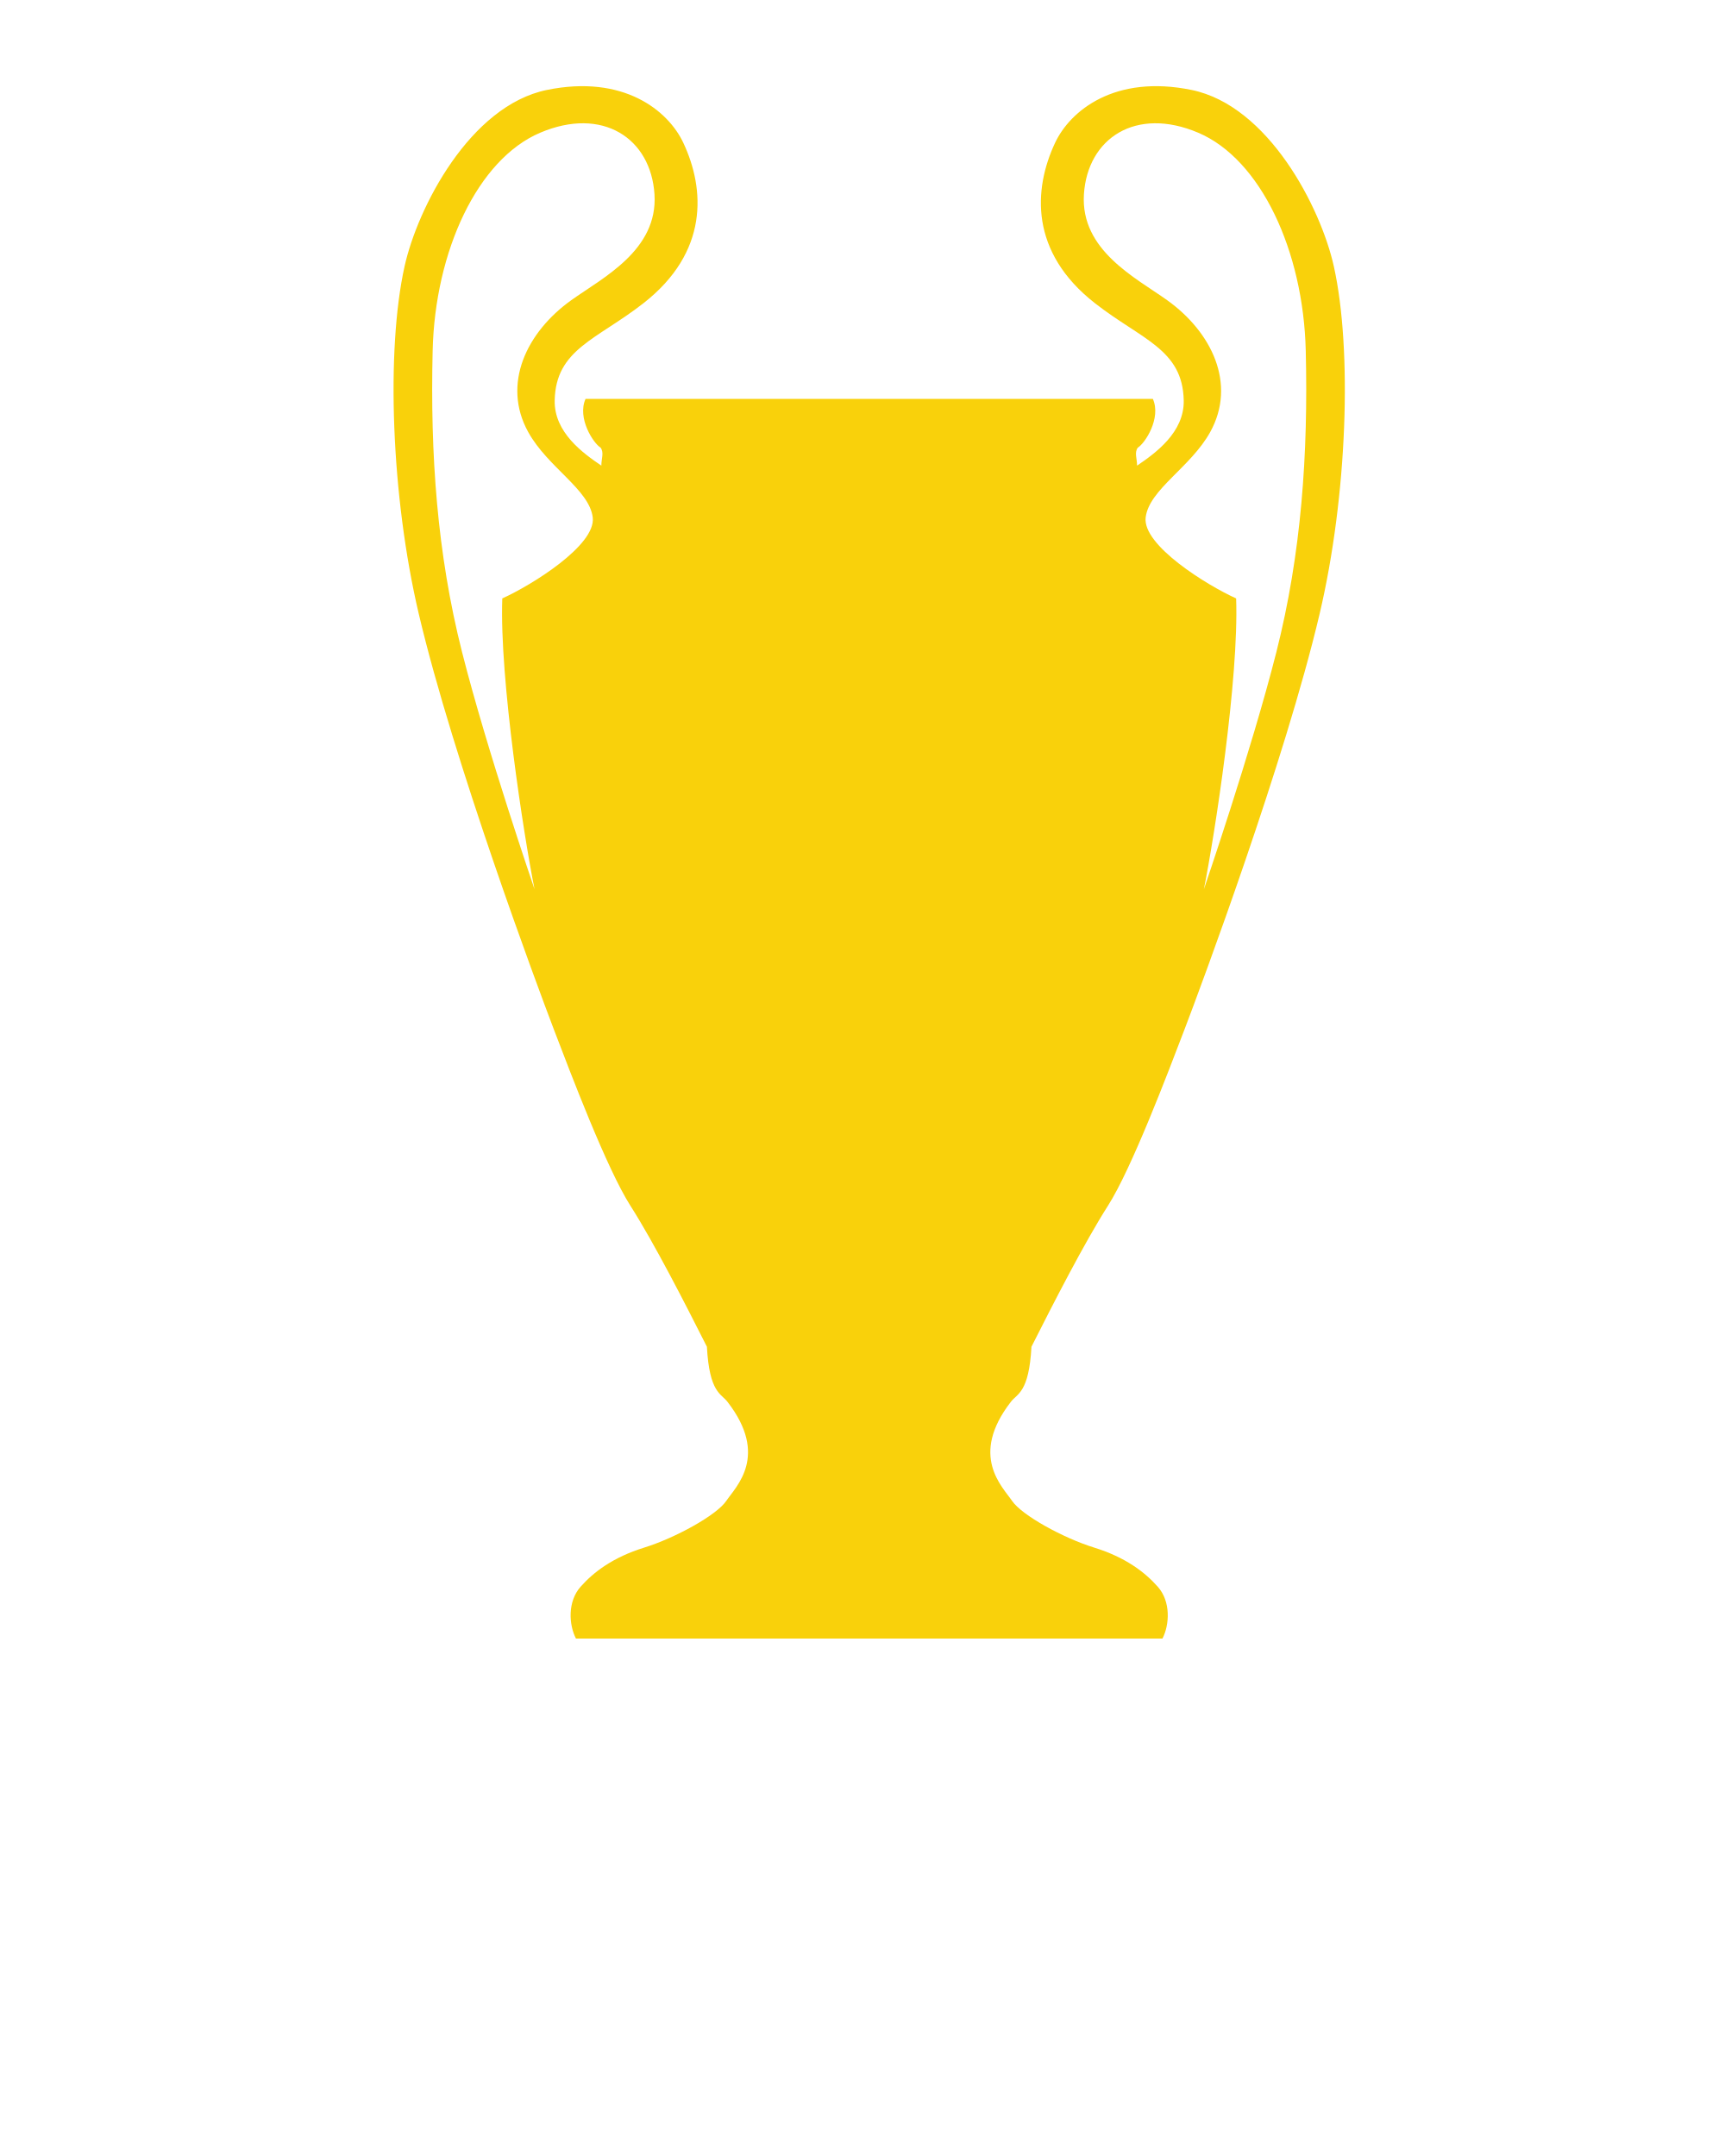
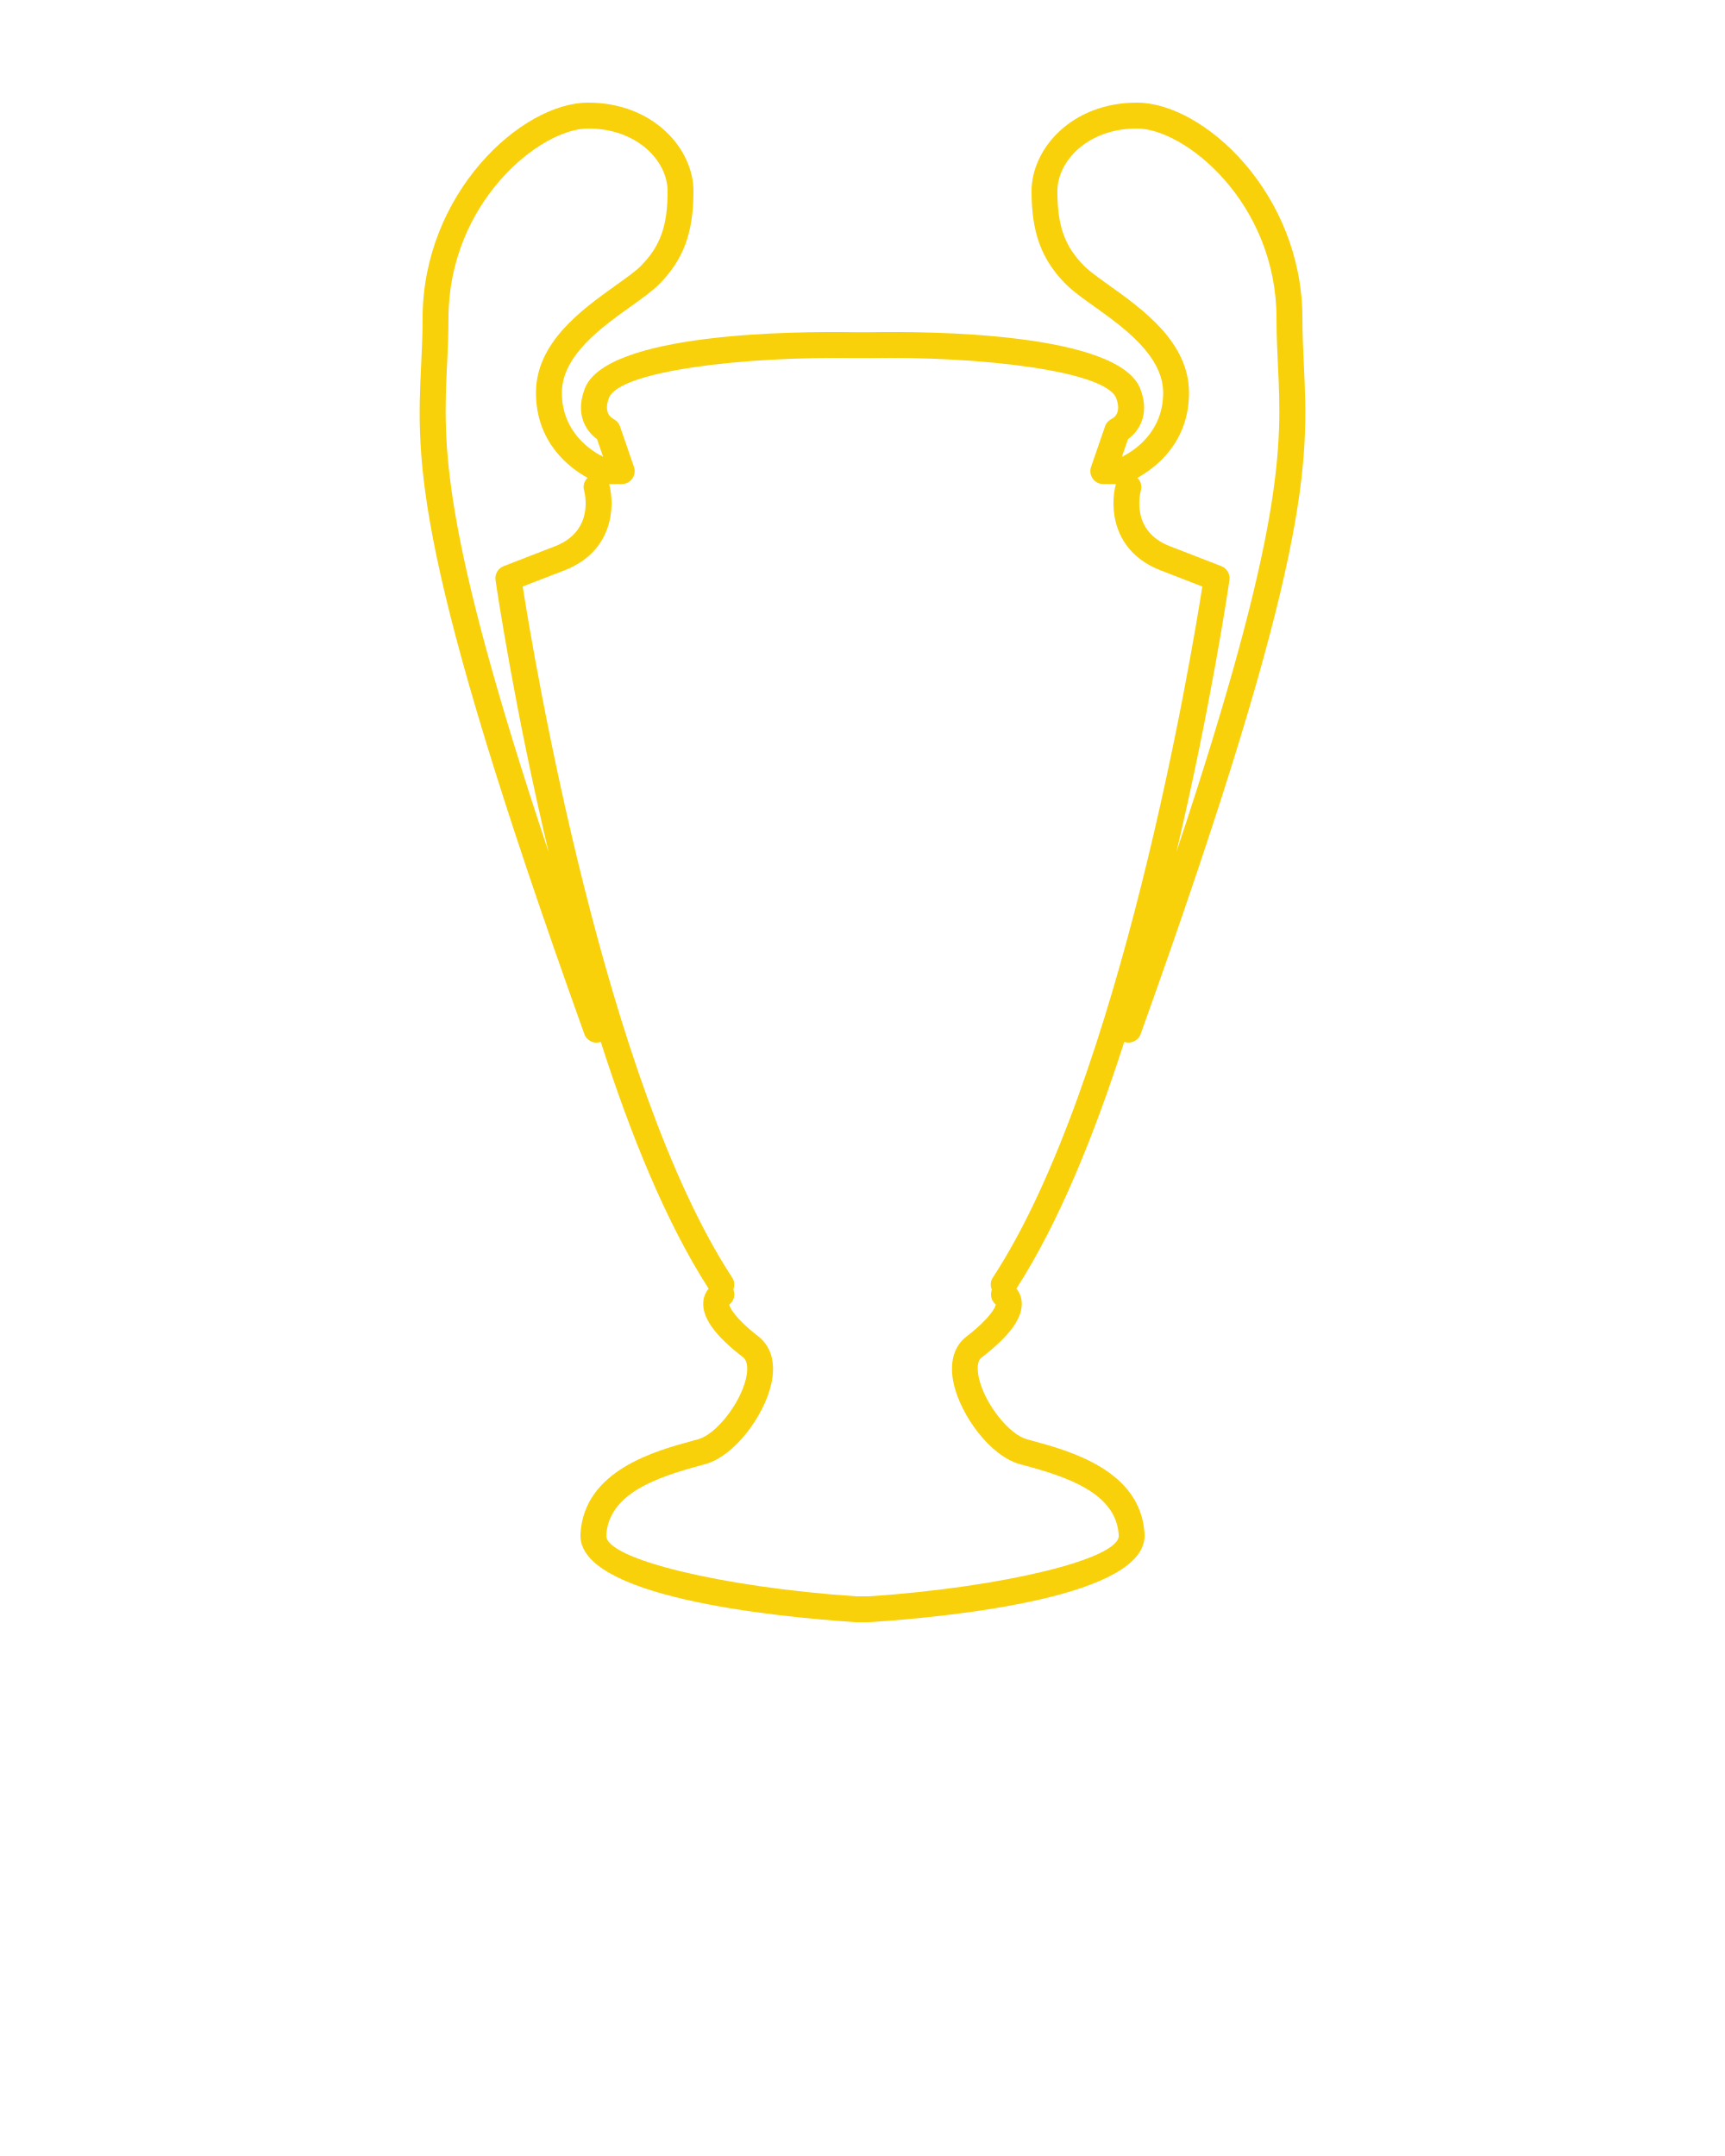
- <svg xmlns="http://www.w3.org/2000/svg" version="1.1" x="0px" y="0px" viewBox="0 0 100 125" enable-background="new 0 0 100 100" xml:space="preserve">
-   <path fill="#f9d10b" d="M77.323,15.438c-0.757-3.407-3.789-9.306-8.242-10.222c-4.454-0.916-7.043,1.2-7.918,3.067  c-1.258,2.684-1.481,6.336,2.319,9.302c2.704,2.111,5.074,2.658,5.14,5.623c0.041,1.873-1.666,3.081-2.705,3.788  c0-0.417-0.167-0.75,0.041-1.041c0.417-0.25,1.373-1.706,0.874-2.83c-1.227,0-31.659,0-32.887,0c-0.499,1.124,0.458,2.58,0.874,2.83  c0.208,0.292,0.042,0.625,0.042,1.041c-1.04-0.707-2.747-1.915-2.705-3.788c0.066-2.965,2.435-3.512,5.139-5.623  c3.801-2.966,3.578-6.619,2.319-9.302c-0.875-1.867-3.464-3.982-7.917-3.067c-4.454,0.916-7.485,6.814-8.243,10.222  c-1.079,4.857-0.784,13.332,0.825,20.163c2,8.493,6.867,21.568,7.834,24.097s3.059,8.053,4.432,10.207  c1.374,2.153,3.166,5.661,4.435,8.176c0.146,2.686,0.831,2.711,1.196,3.198c2.417,3.126,0.489,4.908-0.073,5.739  c-0.562,0.83-2.954,2.148-4.761,2.709c-1.807,0.562-2.93,1.417-3.687,2.271S32.973,94.195,33.388,95c0.802,0,33.176,0,34.001,0  c0.415-0.805,0.488-2.147-0.269-3.002s-1.88-1.71-3.687-2.271c-1.808-0.561-4.199-1.879-4.762-2.709  c-0.562-0.831-2.49-2.613-0.073-5.739c0.366-0.487,1.051-0.513,1.197-3.198c1.269-2.515,3.061-6.022,4.435-8.176  c1.373-2.154,3.465-7.679,4.432-10.207c0.968-2.528,5.835-15.604,7.835-24.097C78.106,28.77,78.402,20.295,77.323,15.438z   M29.118,34.695c-0.167,4.661,1.245,13.738,1.869,16.859c0,0-2.743-7.995-4.199-13.738c-1.457-5.743-1.85-11.502-1.707-17.479  c0.138-5.791,2.61-11.101,6.231-12.641c3.621-1.54,6.42,0.322,6.629,3.568c0.208,3.246-2.995,4.834-4.818,6.136  c-2.595,1.854-4.042,4.86-2.503,7.648c1.133,2.051,3.534,3.321,3.741,4.944C34.569,31.616,30.783,33.946,29.118,34.695z   M73.99,37.816c-1.456,5.744-4.199,13.738-4.199,13.738c0.624-3.122,2.036-12.198,1.869-16.859c-1.665-0.75-5.452-3.08-5.244-4.703  s2.608-2.893,3.742-4.944c1.539-2.789,0.091-5.794-2.503-7.648c-1.823-1.302-5.026-2.89-4.819-6.136  c0.209-3.247,3.009-5.108,6.629-3.568c3.621,1.54,6.093,6.851,6.231,12.641C75.84,26.314,75.446,32.073,73.99,37.816z" />
+ <svg xmlns="http://www.w3.org/2000/svg" version="1.1" x="0px" y="0px" viewBox="0 0 100 125" style="enable-background:new 0 0 100 100;" xml:space="preserve">
+   <path fill="#f9d10b" d="M59.765,83.51l-0.236-0.064c-1.035-0.282-2.435-2.057-2.773-3.517  c-0.078-0.339-0.163-0.948,0.111-1.191c1.708-1.314,2.457-2.364,2.358-3.303  c-0.032-0.301-0.153-0.541-0.303-0.725c2.454-3.807,4.535-8.946,6.251-14.304  c0.384,0.136,0.812-0.066,0.952-0.454c9.986-27.847,9.73-33.176,9.46-38.817  c-0.041-0.857-0.082-1.716-0.082-2.666c0-7.262-5.732-12.519-9.597-12.519  c-3.771,0-6.106,2.665-6.106,5.133c0,2.408,0.577,3.972,1.993,5.398  c0.395,0.398,0.968,0.806,1.63,1.279c1.69,1.206,4.006,2.858,4.006,5.01  c0,2.302-1.706,3.377-2.392,3.716l0.354-1.026  c0.604-0.436,1.276-1.392,0.738-2.852c-1.144-3.34-12.329-3.411-15.725-3.348  h-0.795c-3.401-0.059-14.594,0.006-15.731,3.331  c-0.543,1.475,0.127,2.433,0.732,2.869l0.353,1.024  c-0.684-0.342-2.391-1.425-2.391-3.714c0-2.151,2.315-3.804,4.006-5.01  c0.662-0.473,1.235-0.881,1.63-1.279c1.416-1.426,1.993-2.99,1.993-5.398  c0-2.468-2.335-5.133-6.106-5.133c-3.864,0-9.597,5.257-9.597,12.519  c0,0.95-0.042,1.808-0.083,2.666c-0.27,5.642-0.525,10.97,9.46,38.817  c0.11,0.307,0.398,0.497,0.706,0.497c0.082,0,0.165-0.014,0.247-0.043  c1.716,5.358,3.797,10.497,6.25,14.304c-0.15,0.184-0.272,0.424-0.303,0.725  c-0.099,0.938,0.65,1.988,2.32,3.271c0.312,0.274,0.228,0.884,0.149,1.223  c-0.339,1.46-1.738,3.234-2.773,3.517l-0.237,0.064  c-2.229,0.603-6.378,1.724-6.584,5.426c-0.202,3.635,11.049,4.786,15.947,5.114  l0.858-0.002c4.847-0.326,16.098-1.478,15.896-5.112  C66.144,85.234,61.995,84.113,59.765,83.51z M68.928,22.77  c0-2.924-2.679-4.835-4.635-6.231c-0.606-0.433-1.131-0.808-1.437-1.115  c-1.136-1.144-1.558-2.32-1.558-4.341c0-1.747,1.761-3.633,4.606-3.633  c2.78,0,8.097,4.291,8.097,11.019c0,0.976,0.042,1.857,0.084,2.737  c0.218,4.535,0.436,9.215-5.889,28.193c1.974-8.332,2.993-15.198,3.076-15.768  c0.051-0.346-0.146-0.681-0.471-0.807l-2.982-1.156  c-2.251-0.873-1.746-2.995-1.681-3.238c0.076-0.271-0.015-0.542-0.201-0.727  C66.999,27.117,68.928,25.656,68.928,22.77z M25.914,21.206  c0.042-0.88,0.084-1.762,0.084-2.737c0-6.728,5.316-11.019,8.097-11.019  c2.846,0,4.606,1.886,4.606,3.633c0,2.021-0.422,3.198-1.558,4.341  c-0.306,0.307-0.83,0.682-1.437,1.115c-1.956,1.396-4.635,3.307-4.635,6.231  c0,2.886,1.929,4.347,2.989,4.933c-0.187,0.186-0.278,0.459-0.201,0.731  c0.027,0.095,0.638,2.335-1.68,3.234l-2.982,1.156  c-0.326,0.126-0.521,0.461-0.471,0.807c0.083,0.57,1.103,7.438,3.078,15.773  C25.478,30.422,25.696,25.741,25.914,21.206z M50.404,92.55l-0.757,0.002  c-7.8-0.525-14.575-2.176-14.5-3.532c0.134-2.419,2.898-3.365,5.478-4.062  l0.24-0.065c1.741-0.475,3.421-2.818,3.84-4.625  c0.266-1.147,0.046-2.103-0.658-2.72c-1.49-1.146-1.733-1.745-1.773-1.909  c0.27-0.202,0.37-0.565,0.238-0.884c0.083-0.217,0.077-0.466-0.061-0.675  C35.068,62.812,30.95,38.134,30.301,34.005l2.421-0.938  c2.834-1.099,2.937-3.727,2.591-5.002h0.73c0.242,0,0.47-0.117,0.61-0.314  c0.141-0.198,0.178-0.451,0.099-0.68l-0.812-2.354  c-0.062-0.181-0.208-0.34-0.377-0.428c-0.179-0.094-0.564-0.396-0.271-1.195  c0.542-1.584,7.831-2.444,14.306-2.333h0.82c6.438-0.117,13.75,0.747,14.298,2.35  c0.289,0.782-0.097,1.084-0.263,1.171c-0.184,0.086-0.325,0.243-0.392,0.435  l-0.812,2.354c-0.079,0.229-0.042,0.482,0.099,0.68  c0.141,0.197,0.368,0.314,0.61,0.314h0.73  c-0.347,1.275-0.242,3.903,2.591,5.002l2.421,0.938  c-0.648,4.129-4.767,28.807-12.15,40.074c-0.142,0.217-0.145,0.476-0.051,0.698  c-0.116,0.304-0.025,0.653,0.23,0.858c-0.037,0.158-0.277,0.761-1.812,1.944  c-0.666,0.586-0.886,1.541-0.62,2.688c0.419,1.807,2.099,4.15,3.84,4.625  l0.24,0.065c2.58,0.696,5.344,1.643,5.478,4.062  C64.927,90.375,58.153,92.026,50.404,92.55z" />
</svg>
